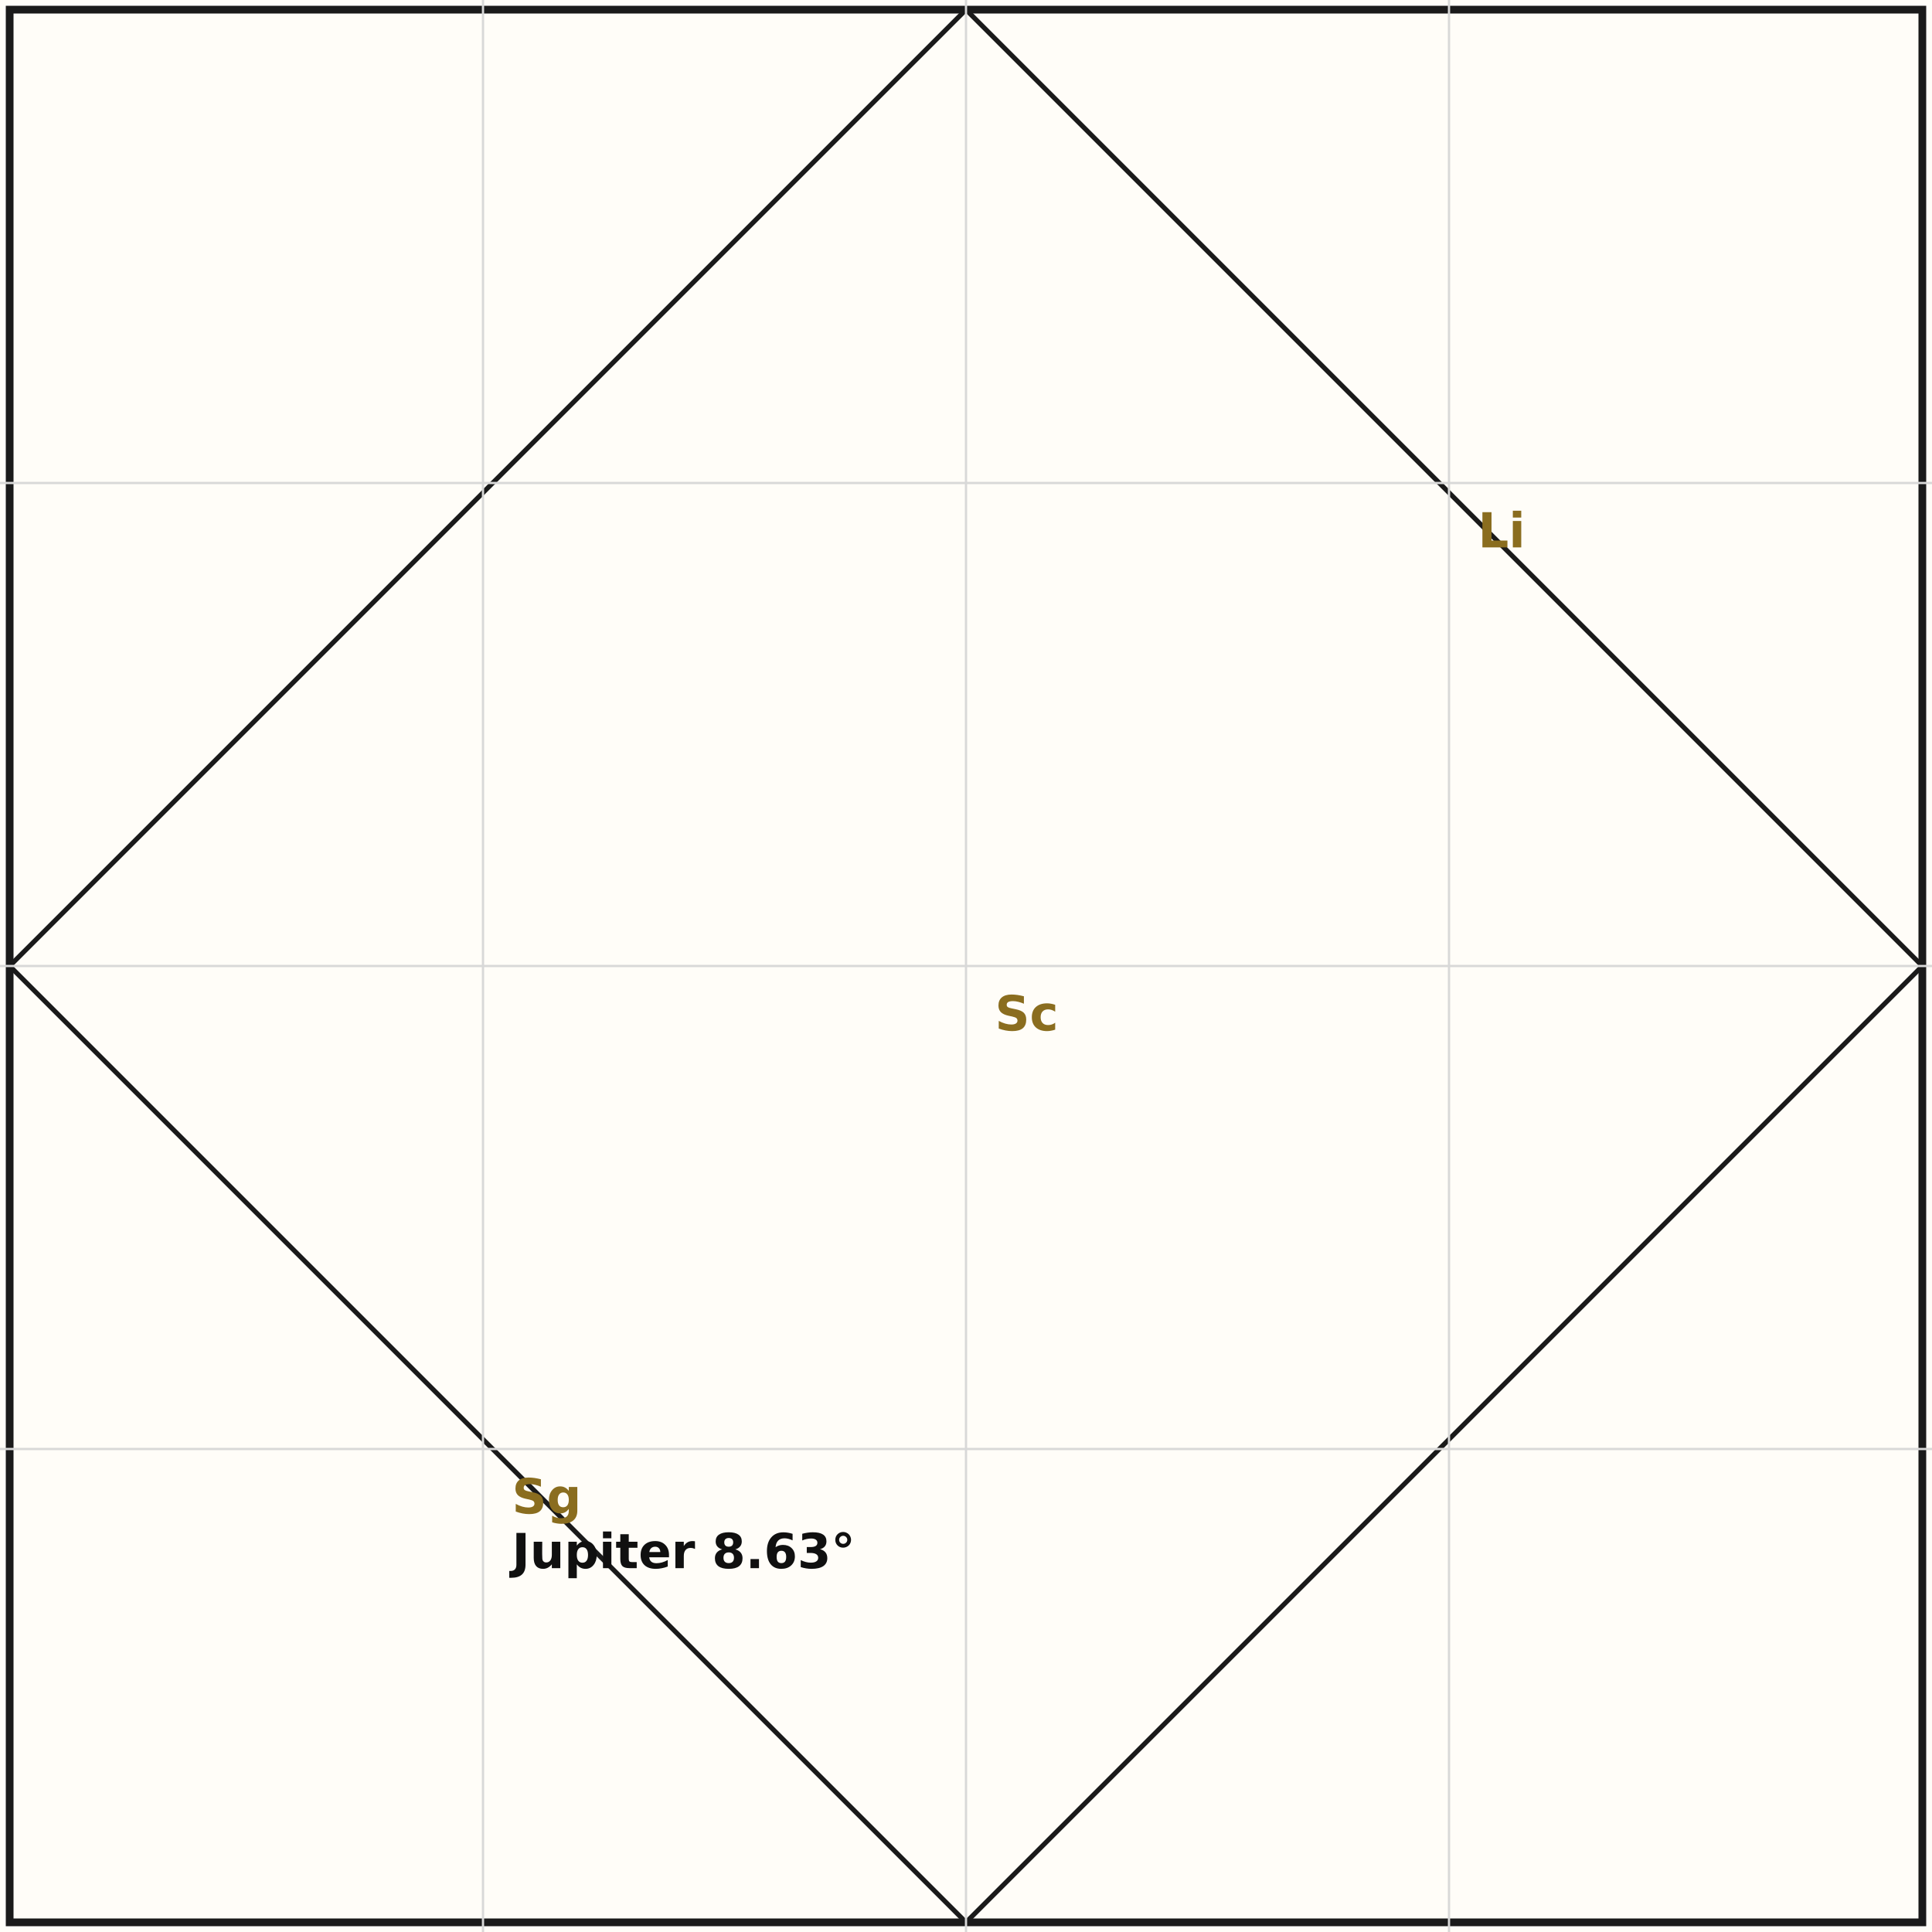
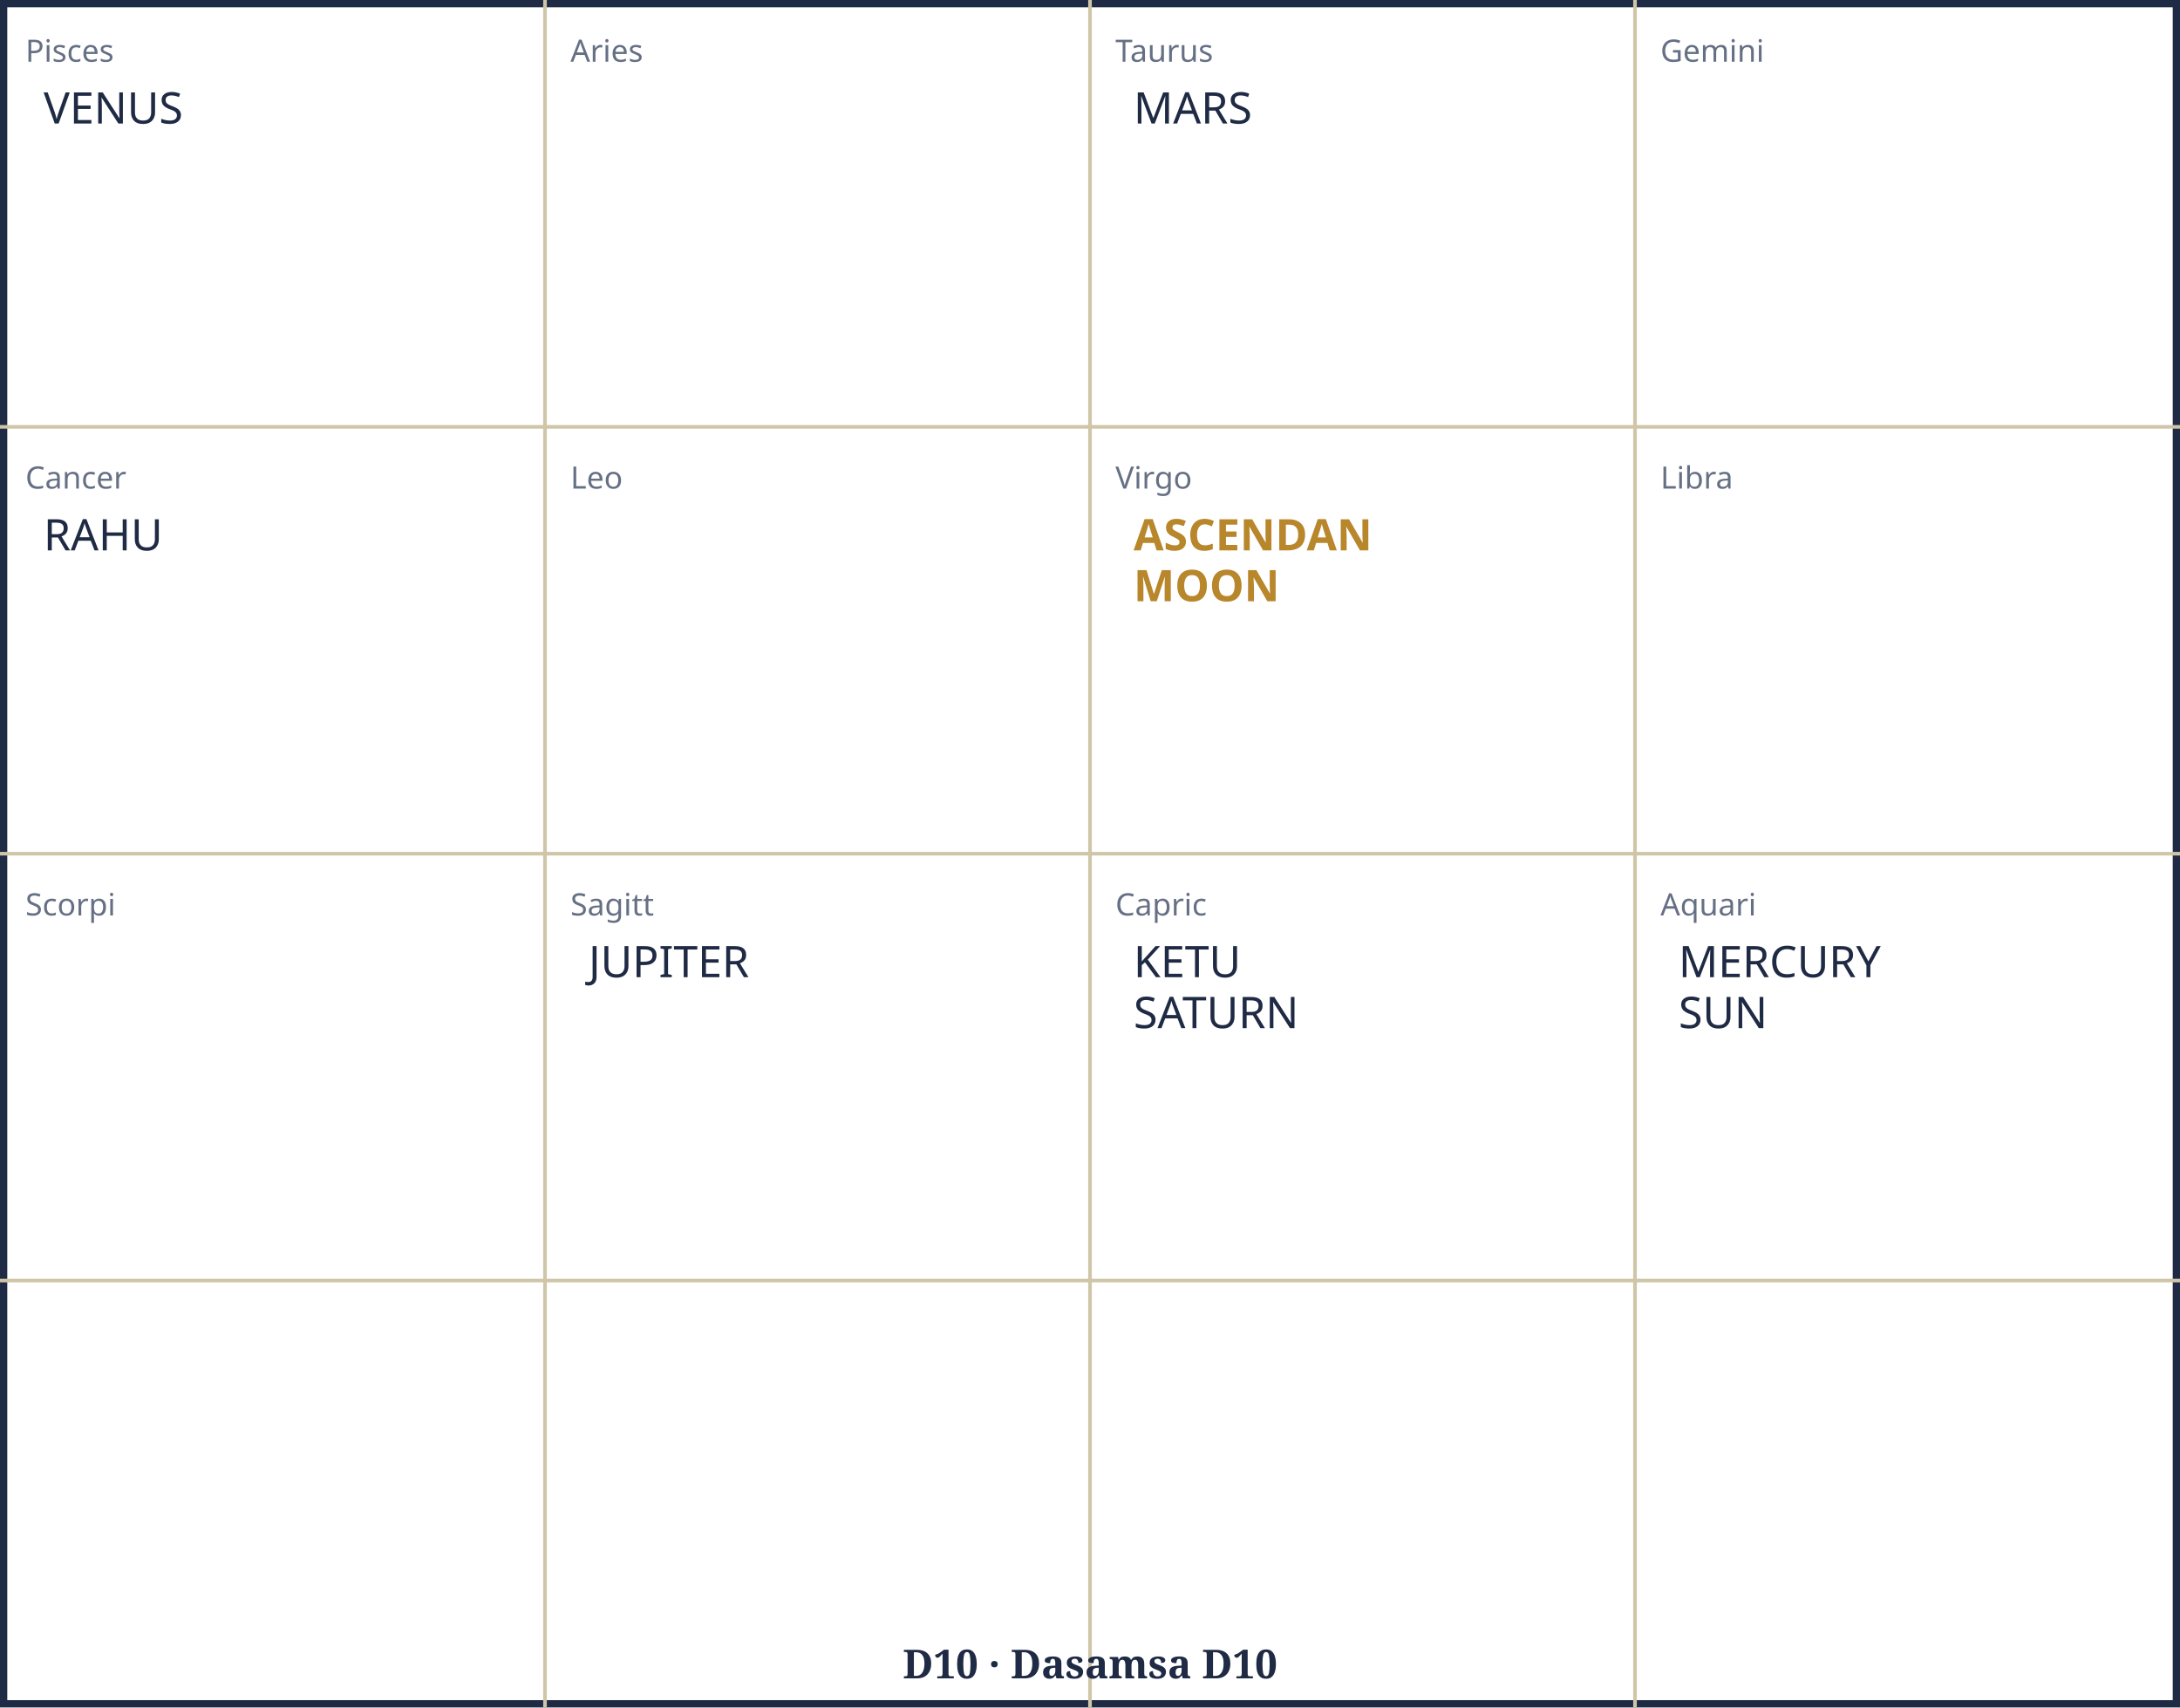
- <svg xmlns="http://www.w3.org/2000/svg" width="600" height="600" viewBox="0 0 600 600" font-family="DejaVu Sans, Noto Sans, sans-serif">
-   <rect width="600" height="600" fill="#fffdf8" />
-   <rect x="3" y="3" width="594" height="594" fill="none" stroke="#1a1a1a" stroke-width="2.4" />
-   <path d="M 300.0,3 L 597,300.0 L 300.0,597 L 3,300.0 Z" fill="none" stroke="#1a1a1a" stroke-width="1.5" />
-   <line x1="150.0" y1="0" x2="150.0" y2="600" stroke="#d8d8d8" stroke-width="0.7" />
-   <line x1="0" y1="150.0" x2="600" y2="150.0" stroke="#d8d8d8" stroke-width="0.7" />
-   <line x1="300.0" y1="0" x2="300.0" y2="600" stroke="#d8d8d8" stroke-width="0.7" />
-   <line x1="0" y1="300.0" x2="600" y2="300.0" stroke="#d8d8d8" stroke-width="0.7" />
-   <line x1="450.0" y1="0" x2="450.0" y2="600" stroke="#d8d8d8" stroke-width="0.7" />
-   <line x1="0" y1="450.0" x2="600" y2="450.0" stroke="#d8d8d8" stroke-width="0.7" />
-   <text x="609.0" y="20.0" font-size="15" fill="#8a6d1f" font-weight="bold">Vi</text>
-   <text x="609.0" y="37.0" font-size="15" fill="#101010" font-weight="bold">Moon 16.87°</text>
-   <text x="459.0" y="170.0" font-size="15" fill="#8a6d1f" font-weight="bold">Li</text>
-   <text x="309.0" y="320.0" font-size="15" fill="#8a6d1f" font-weight="bold">Sc</text>
-   <text x="159.0" y="470.0" font-size="15" fill="#8a6d1f" font-weight="bold">Sg</text>
-   <text x="159.0" y="487.0" font-size="15" fill="#101010" font-weight="bold">Jupiter 8.63°</text>
-   <text x="9.0" y="620.0" font-size="15" fill="#8a6d1f" font-weight="bold">Cp</text>
-   <text x="9.0" y="637.0" font-size="15" fill="#101010" font-weight="bold">Saturn 26.24°</text>
-   <text x="9.0" y="654.0" font-size="15" fill="#101010" font-weight="bold">Ketu 0.81°</text>
-   <text x="159.0" y="770.0" font-size="15" fill="#8a6d1f" font-weight="bold">Aq</text>
-   <text x="159.0" y="787.0" font-size="15" fill="#101010" font-weight="bold">Sun 23.03°</text>
-   <text x="159.0" y="804.0" font-size="15" fill="#101010" font-weight="bold">Mercury 22.03°</text>
-   <text x="309.0" y="920.0" font-size="15" fill="#8a6d1f" font-weight="bold">Pi</text>
-   <text x="309.0" y="937.0" font-size="15" fill="#101010" font-weight="bold">Venus 6.36°</text>
-   <text x="459.0" y="1070.0" font-size="15" fill="#8a6d1f" font-weight="bold">Ar</text>
-   <text x="609.0" y="1220.0" font-size="15" fill="#8a6d1f" font-weight="bold">Ta</text>
-   <text x="609.0" y="1237.0" font-size="15" fill="#101010" font-weight="bold">Mars 2.93°</text>
-   <text x="459.0" y="1370.0" font-size="15" fill="#8a6d1f" font-weight="bold">Ge</text>
-   <text x="309.0" y="1520.0" font-size="15" fill="#8a6d1f" font-weight="bold">Cn</text>
-   <text x="309.0" y="1537.0" font-size="15" fill="#101010" font-weight="bold">Rahu 0.81°</text>
-   <text x="159.0" y="1670.0" font-size="15" fill="#8a6d1f" font-weight="bold">Le</text>
-   <text x="300.0" y="626" font-size="17" fill="#1a1a1a" text-anchor="middle" font-weight="bold">D10 · Dasamsa D10</text>
-   <text x="300.0" y="644" font-size="13" fill="#4a4a4a" text-anchor="middle">lagna Virgo · 10 bodies · whole-sign</text>
+ <svg xmlns="http://www.w3.org/2000/svg" viewBox="0 0 600 470" width="600" height="470">
+   <rect x="0" y="0" width="600" height="470" fill="#FFFFFF" />
+   <rect x="1" y="1" width="598" height="468" fill="none" stroke="#1F2A44" stroke-width="2" />
+   <line x1="150.0" y1="0" x2="150.0" y2="470" stroke="#CFC6A8" stroke-width="1" />
+   <line x1="0" y1="117.5" x2="600" y2="117.5" stroke="#CFC6A8" stroke-width="1" />
+   <line x1="300.0" y1="0" x2="300.0" y2="470" stroke="#CFC6A8" stroke-width="1" />
+   <line x1="0" y1="235.0" x2="600" y2="235.0" stroke="#CFC6A8" stroke-width="1" />
+   <line x1="450.0" y1="0" x2="450.0" y2="470" stroke="#CFC6A8" stroke-width="1" />
+   <line x1="0" y1="352.5" x2="600" y2="352.5" stroke="#CFC6A8" stroke-width="1" />
+   <text x="7.0" y="17.0" font-family="Noto Sans, DejaVu Sans, sans-serif" font-size="8.5" font-weight="400" fill="#667085" text-anchor="start">Pisces</text>
+   <text x="12.0" y="34.0" font-family="Noto Sans, DejaVu Sans, sans-serif" font-size="12" font-weight="400" fill="#1F2A44" text-anchor="start">VENUS</text>
+   <text x="157.0" y="17.0" font-family="Noto Sans, DejaVu Sans, sans-serif" font-size="8.5" font-weight="400" fill="#667085" text-anchor="start">Aries</text>
+   <text x="307.0" y="17.0" font-family="Noto Sans, DejaVu Sans, sans-serif" font-size="8.5" font-weight="400" fill="#667085" text-anchor="start">Taurus</text>
+   <text x="312.0" y="34.0" font-family="Noto Sans, DejaVu Sans, sans-serif" font-size="12" font-weight="400" fill="#1F2A44" text-anchor="start">MARS</text>
+   <text x="457.0" y="17.0" font-family="Noto Sans, DejaVu Sans, sans-serif" font-size="8.5" font-weight="400" fill="#667085" text-anchor="start">Gemini</text>
+   <text x="7.0" y="134.5" font-family="Noto Sans, DejaVu Sans, sans-serif" font-size="8.5" font-weight="400" fill="#667085" text-anchor="start">Cancer</text>
+   <text x="12.0" y="151.5" font-family="Noto Sans, DejaVu Sans, sans-serif" font-size="12" font-weight="400" fill="#1F2A44" text-anchor="start">RAHU</text>
+   <text x="157.0" y="134.5" font-family="Noto Sans, DejaVu Sans, sans-serif" font-size="8.5" font-weight="400" fill="#667085" text-anchor="start">Leo</text>
+   <text x="307.0" y="134.5" font-family="Noto Sans, DejaVu Sans, sans-serif" font-size="8.5" font-weight="400" fill="#667085" text-anchor="start">Virgo</text>
+   <text x="312.0" y="151.5" font-family="Noto Sans, DejaVu Sans, sans-serif" font-size="12" font-weight="700" fill="#B8862B" text-anchor="start">ASCENDAN</text>
+   <text x="312.0" y="165.5" font-family="Noto Sans, DejaVu Sans, sans-serif" font-size="12" font-weight="700" fill="#B8862B" text-anchor="start">MOON</text>
+   <text x="457.0" y="134.5" font-family="Noto Sans, DejaVu Sans, sans-serif" font-size="8.5" font-weight="400" fill="#667085" text-anchor="start">Libra</text>
+   <text x="7.0" y="252.0" font-family="Noto Sans, DejaVu Sans, sans-serif" font-size="8.5" font-weight="400" fill="#667085" text-anchor="start">Scorpi</text>
+   <text x="157.0" y="252.0" font-family="Noto Sans, DejaVu Sans, sans-serif" font-size="8.5" font-weight="400" fill="#667085" text-anchor="start">Sagitt</text>
+   <text x="162.0" y="269.0" font-family="Noto Sans, DejaVu Sans, sans-serif" font-size="12" font-weight="400" fill="#1F2A44" text-anchor="start">JUPITER</text>
+   <text x="307.0" y="252.0" font-family="Noto Sans, DejaVu Sans, sans-serif" font-size="8.5" font-weight="400" fill="#667085" text-anchor="start">Capric</text>
+   <text x="312.0" y="269.0" font-family="Noto Sans, DejaVu Sans, sans-serif" font-size="12" font-weight="400" fill="#1F2A44" text-anchor="start">KETU</text>
+   <text x="312.0" y="283.0" font-family="Noto Sans, DejaVu Sans, sans-serif" font-size="12" font-weight="400" fill="#1F2A44" text-anchor="start">SATURN</text>
+   <text x="457.0" y="252.0" font-family="Noto Sans, DejaVu Sans, sans-serif" font-size="8.5" font-weight="400" fill="#667085" text-anchor="start">Aquari</text>
+   <text x="462.0" y="269.0" font-family="Noto Sans, DejaVu Sans, sans-serif" font-size="12" font-weight="400" fill="#1F2A44" text-anchor="start">MERCURY</text>
+   <text x="462.0" y="283.0" font-family="Noto Sans, DejaVu Sans, sans-serif" font-size="12" font-weight="400" fill="#1F2A44" text-anchor="start">SUN</text>
+   <text x="300.0" y="462.0" font-family="Noto Serif, DejaVu Serif, serif" font-size="11" font-weight="600" fill="#1F2A44" text-anchor="middle">D10 · Dasamsa D10</text>
</svg>
